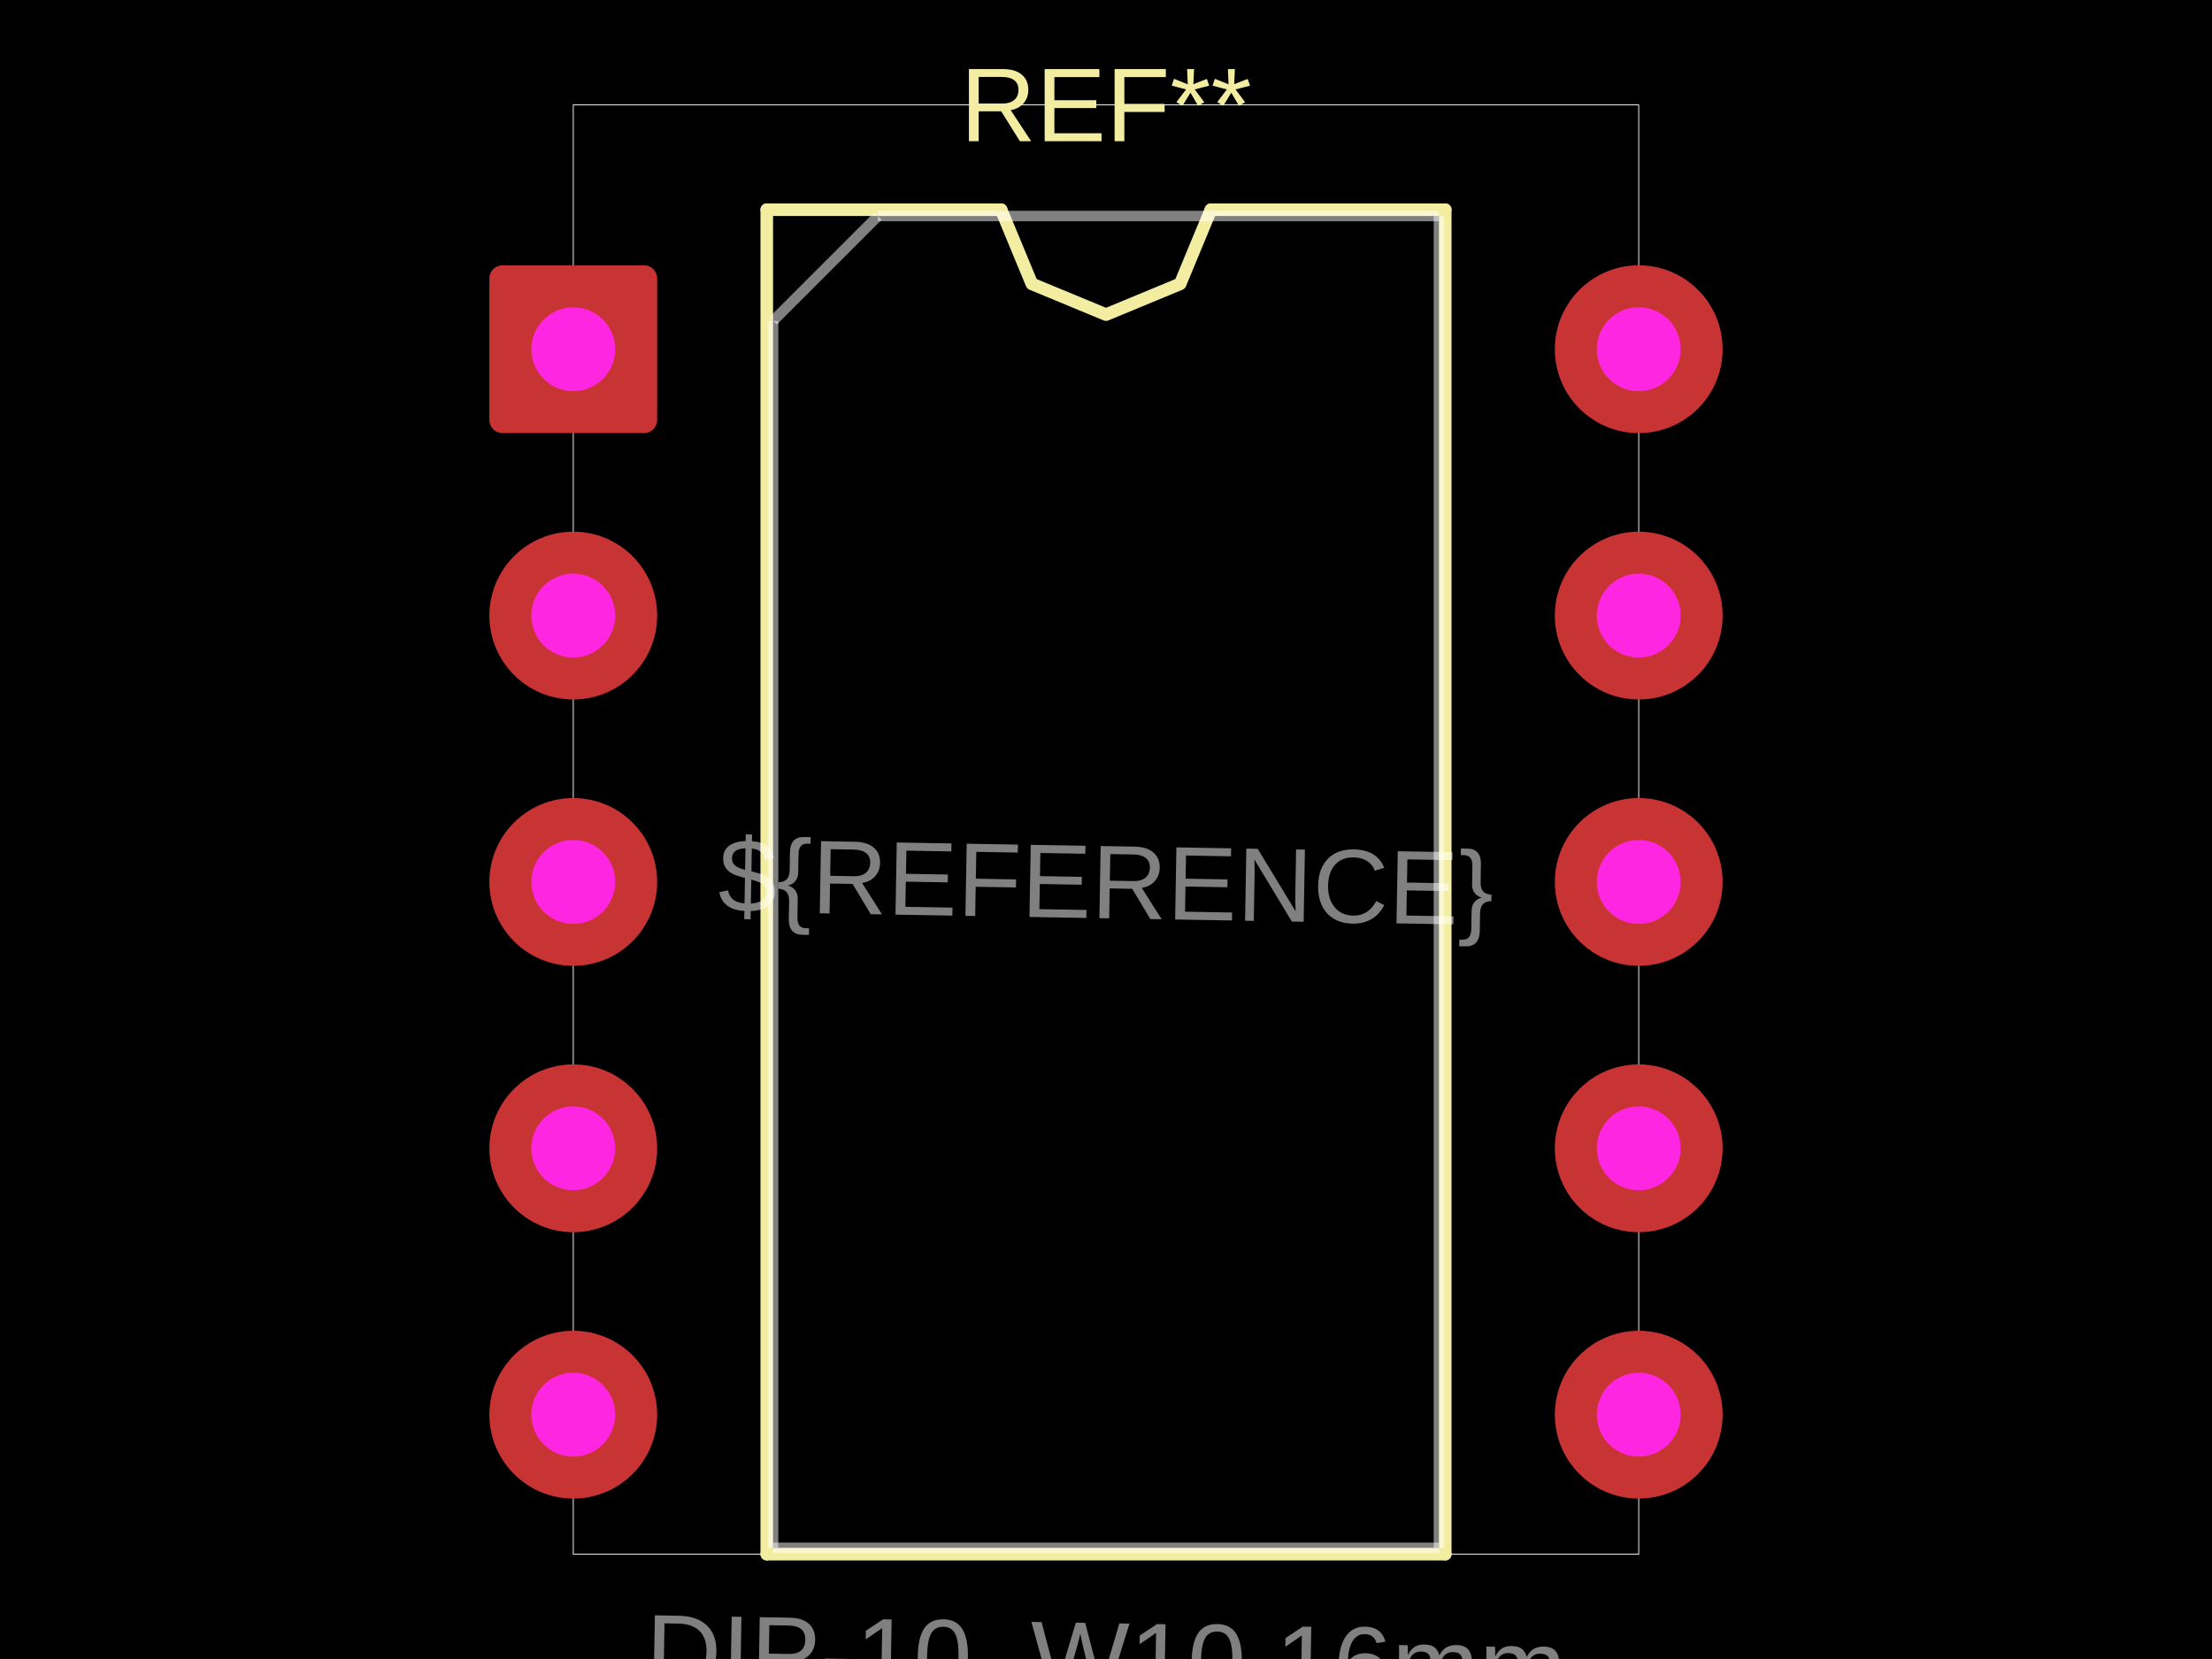
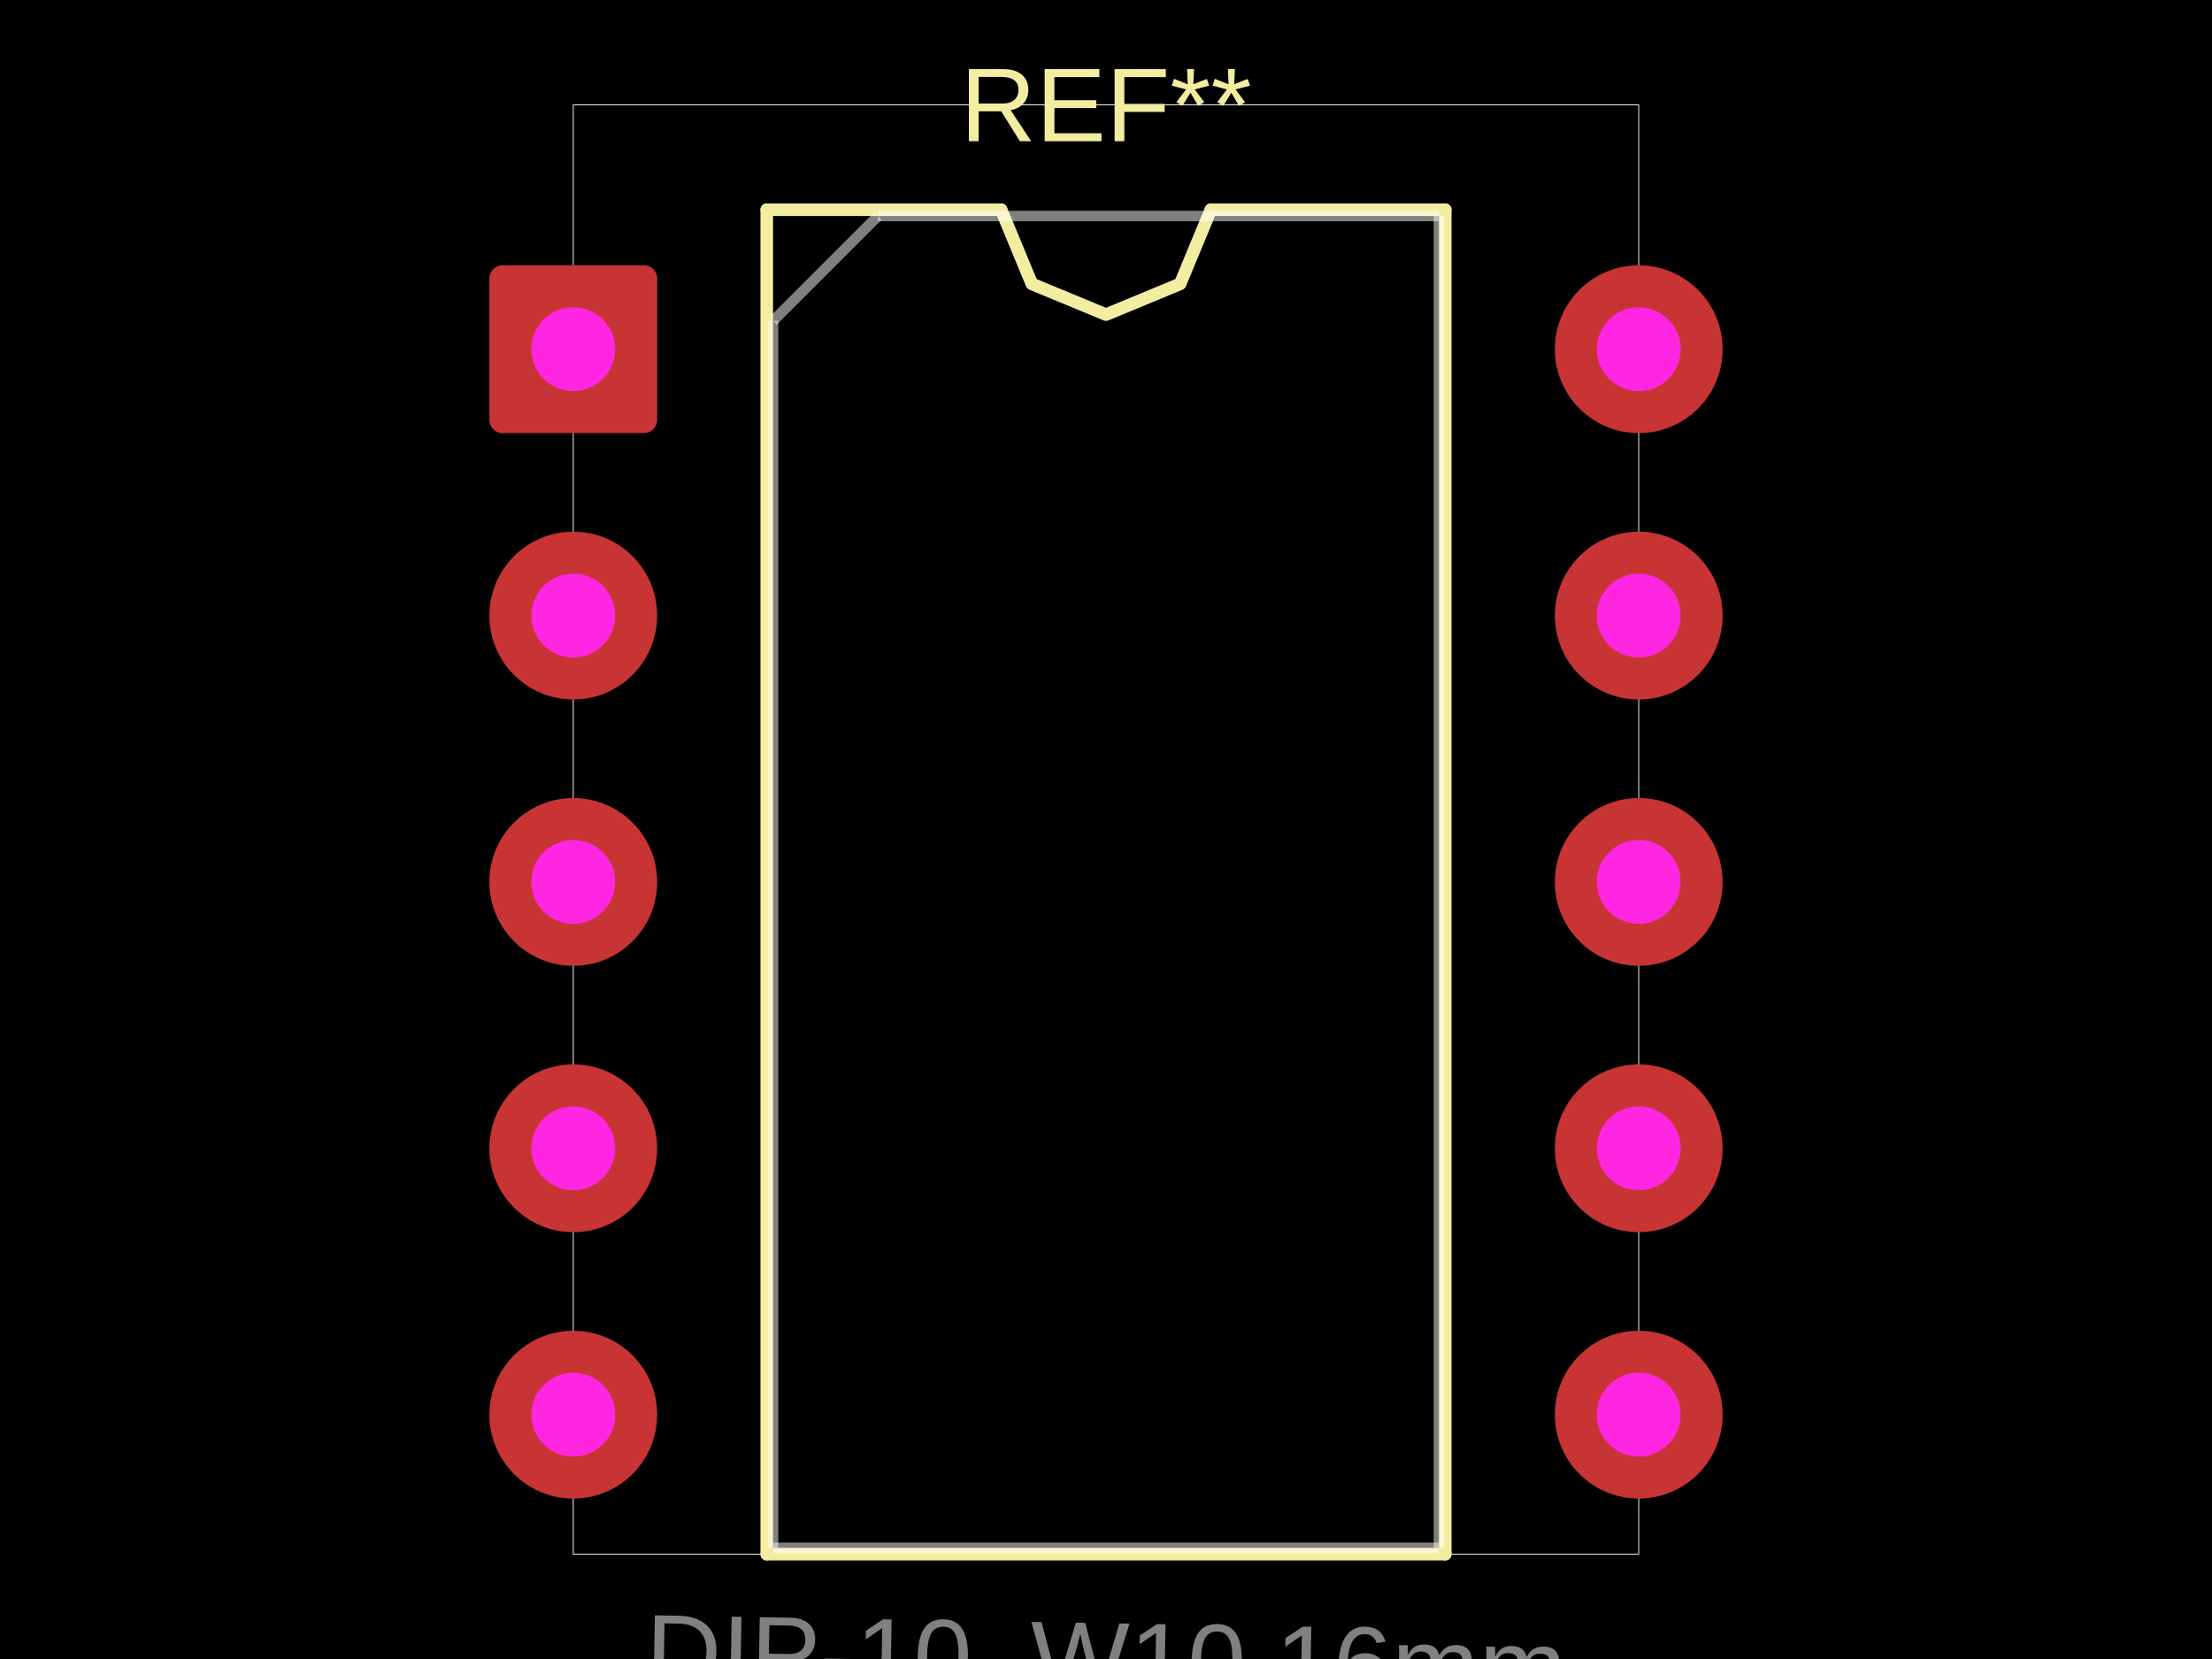
<svg xmlns="http://www.w3.org/2000/svg" width="800" height="600">
  <style />
  <rect class="boundary" x="0" y="0" fill="#000" width="800" height="600" data-type="pcb_background" data-pcb-layer="global" />
  <rect class="pcb-boundary" fill="none" stroke="#fff" stroke-width="0.3" x="207.332" y="37.927" width="385.335" height="524.147" data-type="pcb_boundary" data-pcb-layer="global" />
  <path class="pcb-silkscreen pcb-silkscreen-top" d="M 277.307 75.853 L 277.307 562.073" fill="none" stroke="#f2eda1" stroke-width="4.551" stroke-linecap="round" stroke-linejoin="round" data-pcb-component-id="pcb_component_0" data-pcb-silkscreen-path-id="pcb_silkscreen_path_0" data-type="pcb_silkscreen_path" data-pcb-layer="top" />
  <path class="pcb-silkscreen pcb-silkscreen-top" d="M 277.307 562.073 L 522.693 562.073" fill="none" stroke="#f2eda1" stroke-width="4.551" stroke-linecap="round" stroke-linejoin="round" data-pcb-component-id="pcb_component_0" data-pcb-silkscreen-path-id="pcb_silkscreen_path_1" data-type="pcb_silkscreen_path" data-pcb-layer="top" />
  <path class="pcb-silkscreen pcb-silkscreen-top" d="M 362.073 75.853 L 277.307 75.853" fill="none" stroke="#f2eda1" stroke-width="4.551" stroke-linecap="round" stroke-linejoin="round" data-pcb-component-id="pcb_component_0" data-pcb-silkscreen-path-id="pcb_silkscreen_path_2" data-type="pcb_silkscreen_path" data-pcb-layer="top" />
  <path class="pcb-silkscreen pcb-silkscreen-top" d="M 522.693 75.853 L 437.927 75.853" fill="none" stroke="#f2eda1" stroke-width="4.551" stroke-linecap="round" stroke-linejoin="round" data-pcb-component-id="pcb_component_0" data-pcb-silkscreen-path-id="pcb_silkscreen_path_3" data-type="pcb_silkscreen_path" data-pcb-layer="top" />
  <path class="pcb-silkscreen pcb-silkscreen-top" d="M 522.693 562.073 L 522.693 75.853" fill="none" stroke="#f2eda1" stroke-width="4.551" stroke-linecap="round" stroke-linejoin="round" data-pcb-component-id="pcb_component_0" data-pcb-silkscreen-path-id="pcb_silkscreen_path_4" data-type="pcb_silkscreen_path" data-pcb-layer="top" />
  <path class="pcb-silkscreen pcb-silkscreen-top" d="M 437.927 75.853 L 426.818 102.672 L 400 113.78 L 373.182 102.672 L 362.073 75.853" fill="none" stroke="#f2eda1" stroke-width="4.551" stroke-linecap="round" stroke-linejoin="round" data-pcb-component-id="pcb_component_0" data-pcb-silkscreen-path-id="pcb_silkscreen_path_5" data-type="pcb_silkscreen_path" data-pcb-layer="top" />
  <text x="0" y="0" dx="0" dy="0" fill="#f2eda1" font-family="Arial, sans-serif" font-size="37.927" text-anchor="middle" dominant-baseline="central" transform="matrix(1,0,0,1,400,37.92668)" class="pcb-silkscreen-text pcb-silkscreen-top" data-pcb-silkscreen-text-id="pcb_component_0" stroke="none" data-type="pcb_silkscreen_text" data-pcb-layer="top">REF**</text>
  <g data-type="pcb_plated_hole" data-pcb-layer="through">
    <rect class="pcb-hole-outer-pad" fill="rgb(200, 52, 52)" x="176.991" y="95.954" width="60.683" height="60.683" rx="4.741" ry="4.741" data-type="pcb_plated_hole" data-pcb-layer="top" />
    <circle class="pcb-hole-inner" fill="#FF26E2" cx="207.332" cy="126.296" r="15.171" data-type="pcb_plated_hole_drill" data-pcb-layer="drill" />
  </g>
  <g data-type="pcb_plated_hole" data-pcb-layer="through">
    <circle class="pcb-hole-outer" fill="rgb(200, 52, 52)" cx="207.332" cy="222.63" r="30.341" data-type="pcb_plated_hole" data-pcb-layer="top" />
    <circle class="pcb-hole-inner" fill="#FF26E2" cx="207.332" cy="222.63" r="15.171" data-type="pcb_plated_hole_drill" data-pcb-layer="drill" />
  </g>
  <g data-type="pcb_plated_hole" data-pcb-layer="through">
    <circle class="pcb-hole-outer" fill="rgb(200, 52, 52)" cx="207.332" cy="318.963" r="30.341" data-type="pcb_plated_hole" data-pcb-layer="top" />
    <circle class="pcb-hole-inner" fill="#FF26E2" cx="207.332" cy="318.963" r="15.171" data-type="pcb_plated_hole_drill" data-pcb-layer="drill" />
  </g>
  <g data-type="pcb_plated_hole" data-pcb-layer="through">
    <circle class="pcb-hole-outer" fill="rgb(200, 52, 52)" cx="207.332" cy="415.297" r="30.341" data-type="pcb_plated_hole" data-pcb-layer="top" />
    <circle class="pcb-hole-inner" fill="#FF26E2" cx="207.332" cy="415.297" r="15.171" data-type="pcb_plated_hole_drill" data-pcb-layer="drill" />
  </g>
  <g data-type="pcb_plated_hole" data-pcb-layer="through">
    <circle class="pcb-hole-outer" fill="rgb(200, 52, 52)" cx="207.332" cy="511.631" r="30.341" data-type="pcb_plated_hole" data-pcb-layer="top" />
    <circle class="pcb-hole-inner" fill="#FF26E2" cx="207.332" cy="511.631" r="15.171" data-type="pcb_plated_hole_drill" data-pcb-layer="drill" />
  </g>
  <g data-type="pcb_plated_hole" data-pcb-layer="through">
    <circle class="pcb-hole-outer" fill="rgb(200, 52, 52)" cx="592.668" cy="511.631" r="30.341" data-type="pcb_plated_hole" data-pcb-layer="top" />
    <circle class="pcb-hole-inner" fill="#FF26E2" cx="592.668" cy="511.631" r="15.171" data-type="pcb_plated_hole_drill" data-pcb-layer="drill" />
  </g>
  <g data-type="pcb_plated_hole" data-pcb-layer="through">
    <circle class="pcb-hole-outer" fill="rgb(200, 52, 52)" cx="592.668" cy="415.297" r="30.341" data-type="pcb_plated_hole" data-pcb-layer="top" />
    <circle class="pcb-hole-inner" fill="#FF26E2" cx="592.668" cy="415.297" r="15.171" data-type="pcb_plated_hole_drill" data-pcb-layer="drill" />
  </g>
  <g data-type="pcb_plated_hole" data-pcb-layer="through">
    <circle class="pcb-hole-outer" fill="rgb(200, 52, 52)" cx="592.668" cy="318.963" r="30.341" data-type="pcb_plated_hole" data-pcb-layer="top" />
    <circle class="pcb-hole-inner" fill="#FF26E2" cx="592.668" cy="318.963" r="15.171" data-type="pcb_plated_hole_drill" data-pcb-layer="drill" />
  </g>
  <g data-type="pcb_plated_hole" data-pcb-layer="through">
    <circle class="pcb-hole-outer" fill="rgb(200, 52, 52)" cx="592.668" cy="222.63" r="30.341" data-type="pcb_plated_hole" data-pcb-layer="top" />
    <circle class="pcb-hole-inner" fill="#FF26E2" cx="592.668" cy="222.63" r="15.171" data-type="pcb_plated_hole_drill" data-pcb-layer="drill" />
  </g>
  <g data-type="pcb_plated_hole" data-pcb-layer="through">
    <circle class="pcb-hole-outer" fill="rgb(200, 52, 52)" cx="592.668" cy="126.296" r="30.341" data-type="pcb_plated_hole" data-pcb-layer="top" />
    <circle class="pcb-hole-inner" fill="#FF26E2" cx="592.668" cy="126.296" r="15.171" data-type="pcb_plated_hole_drill" data-pcb-layer="drill" />
  </g>
  <path class="pcb-fabrication-note-path" stroke="rgba(255,255,255,0.5)" fill="none" d="M 279.583 116.056 L 317.509 78.129" stroke-width="3.793" data-pcb-component-id="pcb_component_0" data-pcb-fabrication-note-path-id="undefined" data-type="pcb_fabrication_note_path" data-pcb-layer="overlay" />
  <path class="pcb-fabrication-note-path" stroke="rgba(255,255,255,0.5)" fill="none" d="M 279.583 559.798 L 279.583 116.056" stroke-width="3.793" data-pcb-component-id="pcb_component_0" data-pcb-fabrication-note-path-id="undefined" data-type="pcb_fabrication_note_path" data-pcb-layer="overlay" />
  <path class="pcb-fabrication-note-path" stroke="rgba(255,255,255,0.5)" fill="none" d="M 317.509 78.129 L 520.417 78.129" stroke-width="3.793" data-pcb-component-id="pcb_component_0" data-pcb-fabrication-note-path-id="undefined" data-type="pcb_fabrication_note_path" data-pcb-layer="overlay" />
  <path class="pcb-fabrication-note-path" stroke="rgba(255,255,255,0.5)" fill="none" d="M 520.417 78.129 L 520.417 559.798" stroke-width="3.793" data-pcb-component-id="pcb_component_0" data-pcb-fabrication-note-path-id="undefined" data-type="pcb_fabrication_note_path" data-pcb-layer="overlay" />
  <path class="pcb-fabrication-note-path" stroke="rgba(255,255,255,0.5)" fill="none" d="M 520.417 559.798 L 279.583 559.798" stroke-width="3.793" data-pcb-component-id="pcb_component_0" data-pcb-fabrication-note-path-id="undefined" data-type="pcb_fabrication_note_path" data-pcb-layer="overlay" />
-   <text x="0" y="0" font-family="Arial, sans-serif" font-size="37.927" text-anchor="middle" dominant-baseline="central" transform="matrix(0.9998477,0.01745241,-0.01745241,0.9998477,400,318.9633)" class="pcb-fabrication-note-text" fill="rgba(255,255,255,0.5)" data-type="pcb_fabrication_note_text" data-pcb-layer="overlay">${REFERENCE}</text>
  <text x="0" y="0" font-family="Arial, sans-serif" font-size="37.927" text-anchor="middle" dominant-baseline="central" transform="matrix(0.9998477,0.01745241,-0.01745241,0.9998477,400,600)" class="pcb-fabrication-note-text" fill="rgba(255,255,255,0.5)" data-type="pcb_fabrication_note_text" data-pcb-layer="overlay">DIP-10_W10.16mm</text>
</svg>
